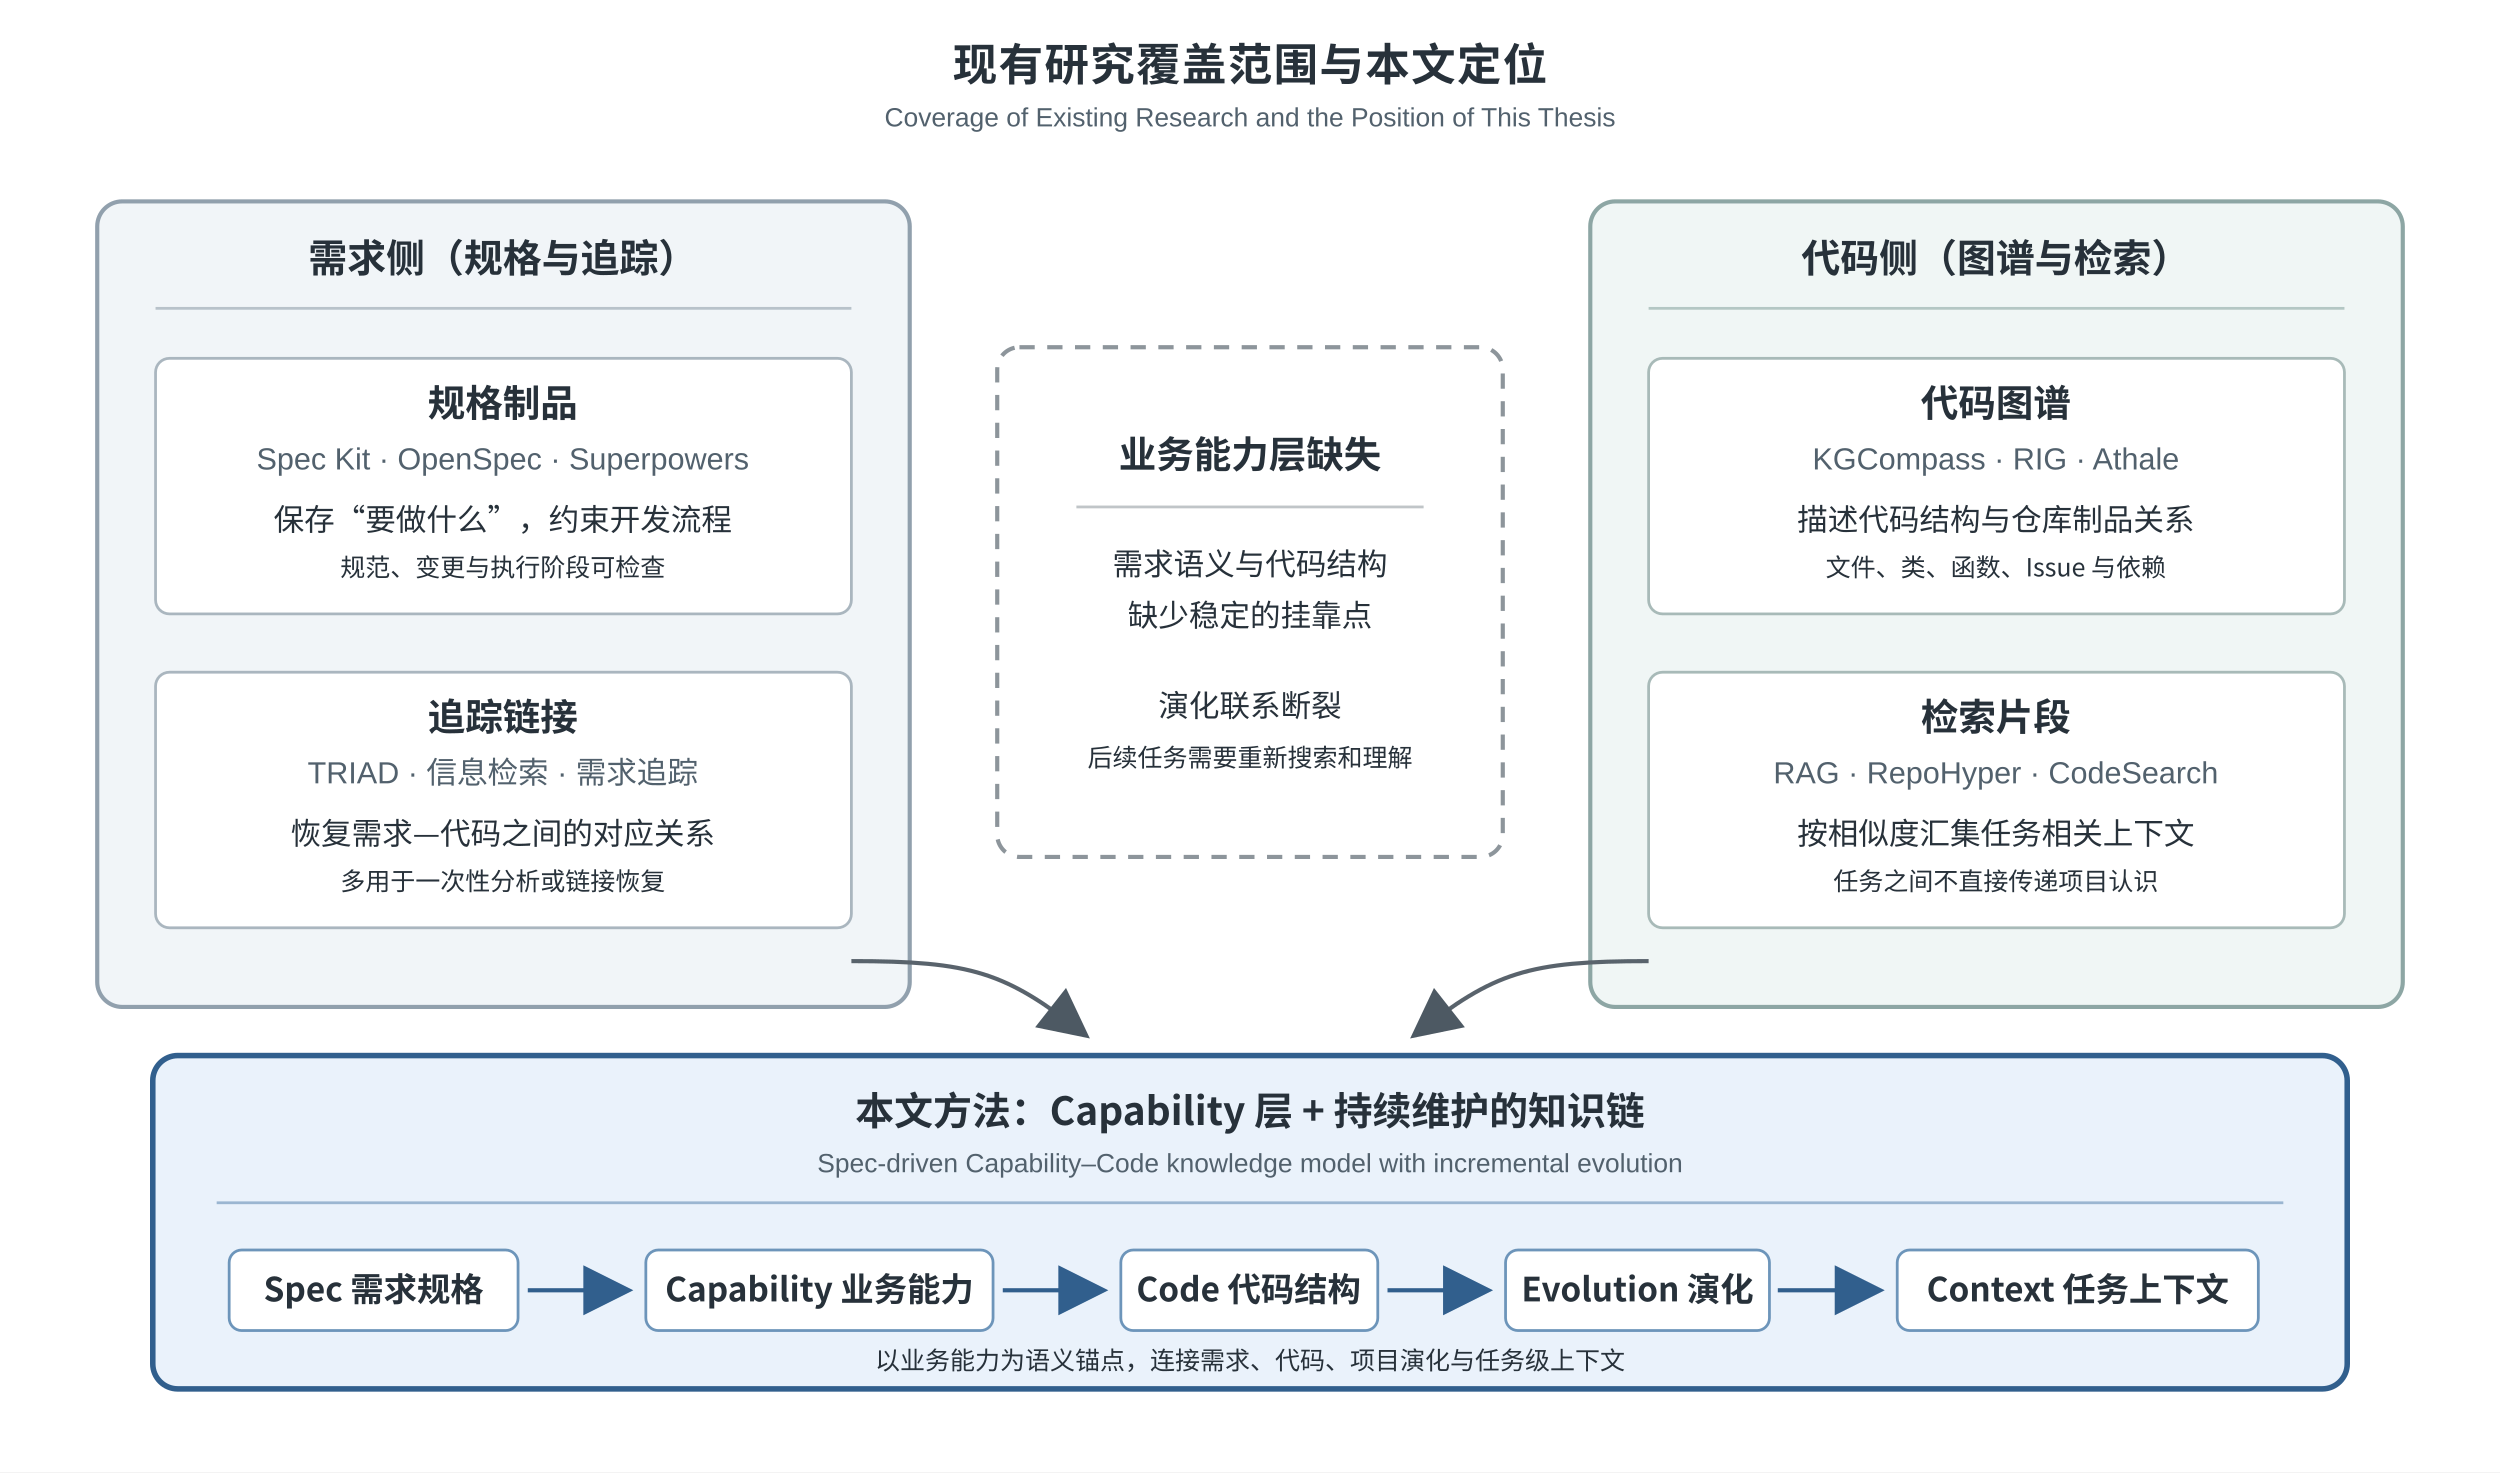
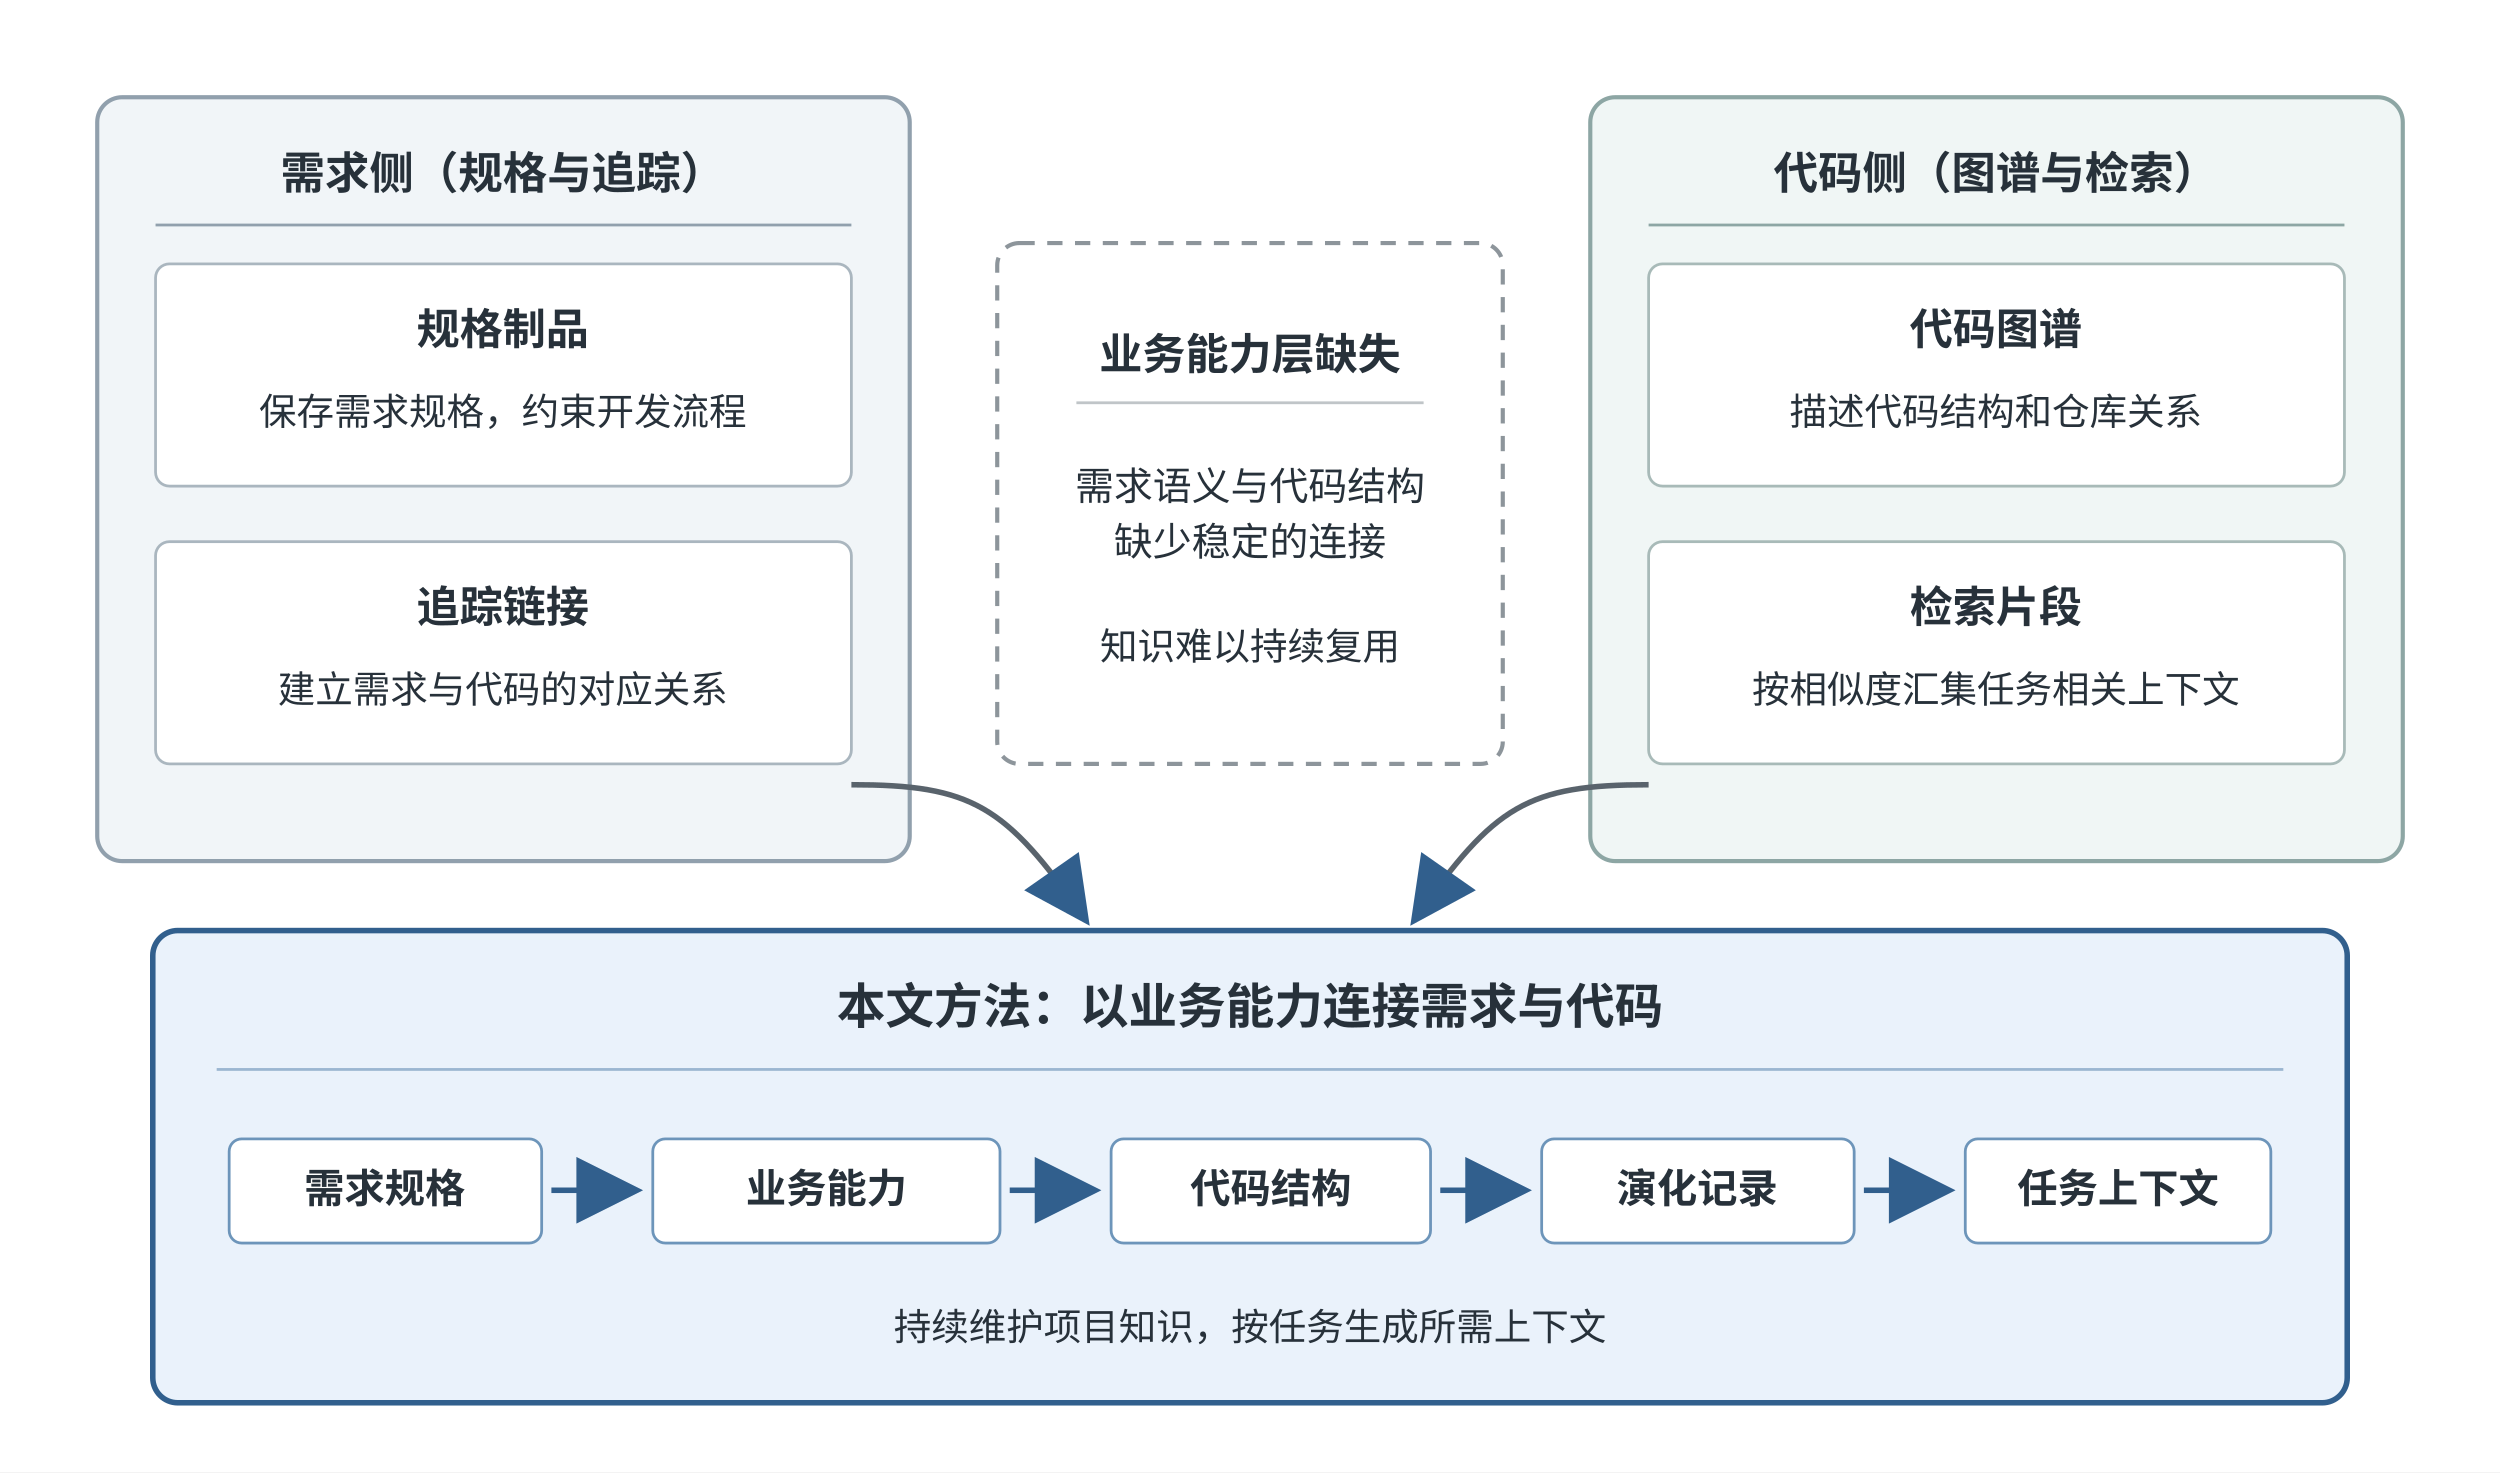
<svg xmlns="http://www.w3.org/2000/svg" width="1800" height="1060" viewBox="0 0 1800 1060">
  <defs>
    <marker id="arrow" markerWidth="12" markerHeight="12" refX="10" refY="6" orient="auto" markerUnits="strokeWidth">
-       <path d="M0,0 L12,6 L0,12 Z" fill="#4d5963" />
-     </marker>
-     <marker id="arrowBlue" markerWidth="12" markerHeight="12" refX="10" refY="6" orient="auto" markerUnits="strokeWidth">
      <path d="M0,0 L12,6 L0,12 Z" fill="#315f8d" />
    </marker>
-     <style>
-       .cn { font-family: "Microsoft YaHei", "Noto Sans CJK SC", "SimSun", sans-serif; fill: #27313a; }
-       .en { font-family: "Arial", sans-serif; fill: #52616d; }
-       .title { font-size: 32px; font-weight: 600; letter-spacing: 1px; }
-       .section { font-size: 28px; font-weight: 600; }
-       .cardTitle { font-size: 27px; font-weight: 600; }
-       .cardText { font-size: 22px; }
-       .small { font-size: 20px; }
-       .tiny { font-size: 18px; }
-     </style>
+     <style>.cn{font-family:"Microsoft YaHei","Noto Sans CJK SC","SimSun",sans-serif;fill:#27313a}</style>
  </defs>
  <rect width="1800" height="1060" fill="#ffffff" />
-   <text x="900" y="58" text-anchor="middle" class="cn title">现有研究覆盖范围与本文定位</text>
-   <text x="900" y="91" text-anchor="middle" class="en" font-size="19">Coverage of Existing Research and the Position of This Thesis</text>
-   <rect x="70" y="145" width="585" height="580" rx="18" fill="#f1f5f8" stroke="#91a0ad" stroke-width="3" />
-   <rect x="1145" y="145" width="585" height="580" rx="18" fill="#f0f6f5" stroke="#8da6a4" stroke-width="3" />
-   <text x="362" y="196" text-anchor="middle" class="cn section">需求侧（规格与追踪）</text>
-   <text x="1437" y="196" text-anchor="middle" class="cn section">代码侧（图谱与检索）</text>
-   <line x1="112" y1="222" x2="613" y2="222" stroke="#b8c2ca" stroke-width="2" />
-   <line x1="1187" y1="222" x2="1688" y2="222" stroke="#b4c7c4" stroke-width="2" />
-   <rect x="112" y="258" width="501" height="184" rx="10" fill="#ffffff" stroke="#aab6bf" stroke-width="2" />
-   <text x="362" y="300" text-anchor="middle" class="cn cardTitle">规格制品</text>
-   <text x="362" y="338" text-anchor="middle" class="en" font-size="22">Spec Kit · OpenSpec · Superpowers</text>
-   <text x="362" y="382" text-anchor="middle" class="cn cardText">保存“要做什么”，约束开发流程</text>
-   <text x="362" y="415" text-anchor="middle" class="cn tiny" fill="#5c6973">规范、变更与执行阶段可检查</text>
-   <rect x="112" y="484" width="501" height="184" rx="10" fill="#ffffff" stroke="#aab6bf" stroke-width="2" />
-   <text x="362" y="526" text-anchor="middle" class="cn cardTitle">追踪链接</text>
-   <text x="362" y="564" text-anchor="middle" class="en" font-size="22">TRIAD · 信息检索 · 需求追踪</text>
-   <text x="362" y="608" text-anchor="middle" class="cn cardText">恢复需求—代码之间的对应关系</text>
-   <text x="362" y="641" text-anchor="middle" class="cn tiny" fill="#5c6973">多用于一次性分析或链接恢复</text>
-   <rect x="1187" y="258" width="501" height="184" rx="10" fill="#ffffff" stroke="#a8bab8" stroke-width="2" />
-   <text x="1437" y="300" text-anchor="middle" class="cn cardTitle">代码图谱</text>
-   <text x="1437" y="338" text-anchor="middle" class="en" font-size="22">KGCompass · RIG · Athale</text>
-   <text x="1437" y="382" text-anchor="middle" class="cn cardText">描述代码结构与仓库制品关系</text>
-   <text x="1437" y="415" text-anchor="middle" class="cn tiny" fill="#5c6973">文件、类、函数、Issue 与依赖</text>
-   <rect x="1187" y="484" width="501" height="184" rx="10" fill="#ffffff" stroke="#a8bab8" stroke-width="2" />
-   <text x="1437" y="526" text-anchor="middle" class="cn cardTitle">检索片段</text>
-   <text x="1437" y="564" text-anchor="middle" class="en" font-size="22">RAG · RepoHyper · CodeSearch</text>
-   <text x="1437" y="608" text-anchor="middle" class="cn cardText">按相似度汇集任务相关上下文</text>
-   <text x="1437" y="641" text-anchor="middle" class="cn tiny" fill="#5c6973">任务之间不直接传递项目认识</text>
-   <rect x="718" y="250" width="364" height="367" rx="16" fill="#ffffff" stroke="#8d959b" stroke-width="3" stroke-dasharray="11 9" />
-   <text x="900" y="337" text-anchor="middle" class="cn cardTitle">业务能力层缺失</text>
-   <line x1="775" y1="365" x2="1025" y2="365" stroke="#c0c5c8" stroke-width="2" />
-   <text x="900" y="414" text-anchor="middle" class="cn cardText">需求语义与代码结构</text>
-   <text x="900" y="451" text-anchor="middle" class="cn cardText">缺少稳定的挂靠点</text>
-   <text x="900" y="516" text-anchor="middle" class="cn cardText" fill="#6a737a">演化联系断裂</text>
-   <text x="900" y="552" text-anchor="middle" class="cn tiny" fill="#6a737a">后续任务需要重新搜索和理解</text>
-   <path d="M613 692 C700 692, 724 700, 780 744" fill="none" stroke="#59636c" stroke-width="3" marker-end="url(#arrow)" />
-   <path d="M1187 692 C1100 692, 1076 700, 1020 744" fill="none" stroke="#59636c" stroke-width="3" marker-end="url(#arrow)" />
-   <rect x="110" y="760" width="1580" height="240" rx="18" fill="#eaf2fb" stroke="#315f8d" stroke-width="4" />
-   <text x="900" y="810" text-anchor="middle" class="cn section" fill="#244e79">本文方法：Capability 层 + 持续维护的知识链</text>
-   <text x="900" y="844" text-anchor="middle" class="en" font-size="19">Spec-driven Capability–Code knowledge model with incremental evolution</text>
-   <line x1="156" y1="866" x2="1644" y2="866" stroke="#9bb6d1" stroke-width="2" />
-   <g class="cn" font-size="24" font-weight="600" fill="#244e79">
-     <rect x="165" y="900" width="208" height="58" rx="9" fill="#ffffff" stroke="#6d95ba" stroke-width="2" />
-     <text x="269" y="937" text-anchor="middle">Spec 需求规格</text>
-     <rect x="465" y="900" width="250" height="58" rx="9" fill="#ffffff" stroke="#6d95ba" stroke-width="2" />
-     <text x="590" y="937" text-anchor="middle">Capability 业务能力</text>
-     <rect x="807" y="900" width="185" height="58" rx="9" fill="#ffffff" stroke="#6d95ba" stroke-width="2" />
-     <text x="899" y="937" text-anchor="middle">Code 代码结构</text>
-     <rect x="1084" y="900" width="190" height="58" rx="9" fill="#ffffff" stroke="#6d95ba" stroke-width="2" />
-     <text x="1179" y="937" text-anchor="middle">Evolution 演化</text>
-     <rect x="1366" y="900" width="260" height="58" rx="9" fill="#ffffff" stroke="#6d95ba" stroke-width="2" />
-     <text x="1496" y="937" text-anchor="middle">Context 任务上下文</text>
-   </g>
-   <g stroke="#315f8d" stroke-width="3" fill="none" marker-end="url(#arrowBlue)">
-     <line x1="380" y1="929" x2="450" y2="929" />
-     <line x1="722" y1="929" x2="792" y2="929" />
-     <line x1="999" y1="929" x2="1069" y2="929" />
-     <line x1="1280" y1="929" x2="1351" y2="929" />
-   </g>
-   <text x="900" y="986" text-anchor="middle" class="cn tiny" fill="#4d6984">以业务能力为语义锚点，连接需求、代码、项目演化与任务级上下文</text>
+   <rect x="70" y="70" width="585" height="550" rx="18" fill="#f1f5f8" stroke="#91a0ad" stroke-width="3" />
+   <rect x="1145" y="70" width="585" height="550" rx="18" fill="#f0f6f5" stroke="#8da6a4" stroke-width="3" />
+   <text x="362" y="136" text-anchor="middle" class="cn" font-size="32px" font-weight="600">需求侧（规格与追踪）</text>
+   <text x="1437" y="136" text-anchor="middle" class="cn" font-size="32px" font-weight="600">代码侧（图谱与检索）</text>
+   <line x1="112" y1="162" x2="613" y2="162" stroke="#91a0ad" stroke-width="2" />
+   <line x1="1187" y1="162" x2="1688" y2="162" stroke="#8da6a4" stroke-width="2" />
+   <rect x="112" y="190" width="501" height="160" rx="10" fill="#ffffff" stroke="#aab6bf" stroke-width="2" />
+   <text x="362" y="248" text-anchor="middle" class="cn" font-size="31px" font-weight="600">规格制品</text>
+   <text x="362" y="306" text-anchor="middle" class="cn" font-size="27px" font-weight="400">保存需求规格，约束开发流程</text>
+   <rect x="112" y="390" width="501" height="160" rx="10" fill="#ffffff" stroke="#aab6bf" stroke-width="2" />
+   <text x="362" y="448" text-anchor="middle" class="cn" font-size="31px" font-weight="600">追踪链接</text>
+   <text x="362" y="506" text-anchor="middle" class="cn" font-size="27px" font-weight="400">建立需求与代码的对应关系</text>
+   <rect x="1187" y="190" width="501" height="160" rx="10" fill="#ffffff" stroke="#a8bab8" stroke-width="2" />
+   <text x="1437" y="248" text-anchor="middle" class="cn" font-size="31px" font-weight="600">代码图谱</text>
+   <text x="1437" y="306" text-anchor="middle" class="cn" font-size="27px" font-weight="400">描述代码结构和仓库关系</text>
+   <rect x="1187" y="390" width="501" height="160" rx="10" fill="#ffffff" stroke="#a8bab8" stroke-width="2" />
+   <text x="1437" y="448" text-anchor="middle" class="cn" font-size="31px" font-weight="600">检索片段</text>
+   <text x="1437" y="506" text-anchor="middle" class="cn" font-size="27px" font-weight="400">按相似度汇集任务相关上下文</text>
+   <rect x="718" y="175" width="364" height="375" rx="16" fill="#ffffff" stroke="#8d959b" stroke-width="3" stroke-dasharray="11 9" />
+   <text x="900" y="266" text-anchor="middle" class="cn" font-size="31px" font-weight="600">业务能力层缺失</text>
+   <line x1="775" y1="290" x2="1025" y2="290" stroke="#c0c5c8" stroke-width="2" />
+   <text x="900" y="360" text-anchor="middle" class="cn" font-size="28px" font-weight="400">需求语义与代码结构</text>
+   <text x="900" y="400" text-anchor="middle" class="cn" font-size="28px" font-weight="400">缺少稳定的连接</text>
+   <text x="900" y="475" text-anchor="middle" class="cn" font-size="27px" font-weight="400" fill="#59636c">知识难以持续复用</text>
+   <path d="M613 565 C700 565,724 580,780 660" fill="none" stroke="#59636c" stroke-width="4" marker-end="url(#arrow)" />
+   <path d="M1187 565 C1100 565,1076 580,1020 660" fill="none" stroke="#59636c" stroke-width="4" marker-end="url(#arrow)" />
+   <rect x="110" y="670" width="1580" height="340" rx="18" fill="#eaf2fb" stroke="#315f8d" stroke-width="4" />
+   <text x="900" y="737" text-anchor="middle" class="cn" font-size="35px" font-weight="600" fill="#244e79">本文方法：以业务能力连接需求与代码</text>
+   <line x1="156" y1="770" x2="1644" y2="770" stroke="#9bb6d1" stroke-width="2" />
+   <rect x="165" y="820" width="225" height="75" rx="9" fill="#ffffff" stroke="#6d95ba" stroke-width="2" />
+   <text x="277" y="866" text-anchor="middle" class="cn" font-size="29px" font-weight="600" fill="#244e79">需求规格</text>
+   <rect x="470" y="820" width="250" height="75" rx="9" fill="#ffffff" stroke="#6d95ba" stroke-width="2" />
+   <text x="595" y="866" text-anchor="middle" class="cn" font-size="29px" font-weight="600" fill="#244e79">业务能力</text>
+   <rect x="800" y="820" width="230" height="75" rx="9" fill="#ffffff" stroke="#6d95ba" stroke-width="2" />
+   <text x="915" y="866" text-anchor="middle" class="cn" font-size="29px" font-weight="600" fill="#244e79">代码结构</text>
+   <rect x="1110" y="820" width="225" height="75" rx="9" fill="#ffffff" stroke="#6d95ba" stroke-width="2" />
+   <text x="1222" y="866" text-anchor="middle" class="cn" font-size="29px" font-weight="600" fill="#244e79">演化记录</text>
+   <rect x="1415" y="820" width="220" height="75" rx="9" fill="#ffffff" stroke="#6d95ba" stroke-width="2" />
+   <text x="1525" y="866" text-anchor="middle" class="cn" font-size="29px" font-weight="600" fill="#244e79">任务上下文</text>
+   <line x1="397" y1="857" x2="455" y2="857" stroke="#315f8d" stroke-width="4" marker-end="url(#arrow)" />
+   <line x1="727" y1="857" x2="785" y2="857" stroke="#315f8d" stroke-width="4" marker-end="url(#arrow)" />
+   <line x1="1037" y1="857" x2="1095" y2="857" stroke="#315f8d" stroke-width="4" marker-end="url(#arrow)" />
+   <line x1="1342" y1="857" x2="1400" y2="857" stroke="#315f8d" stroke-width="4" marker-end="url(#arrow)" />
+   <text x="900" y="965" text-anchor="middle" class="cn" font-size="27px" font-weight="400" fill="#4d6984">持续维护项目知识，按任务生成所需上下文</text>
</svg>
